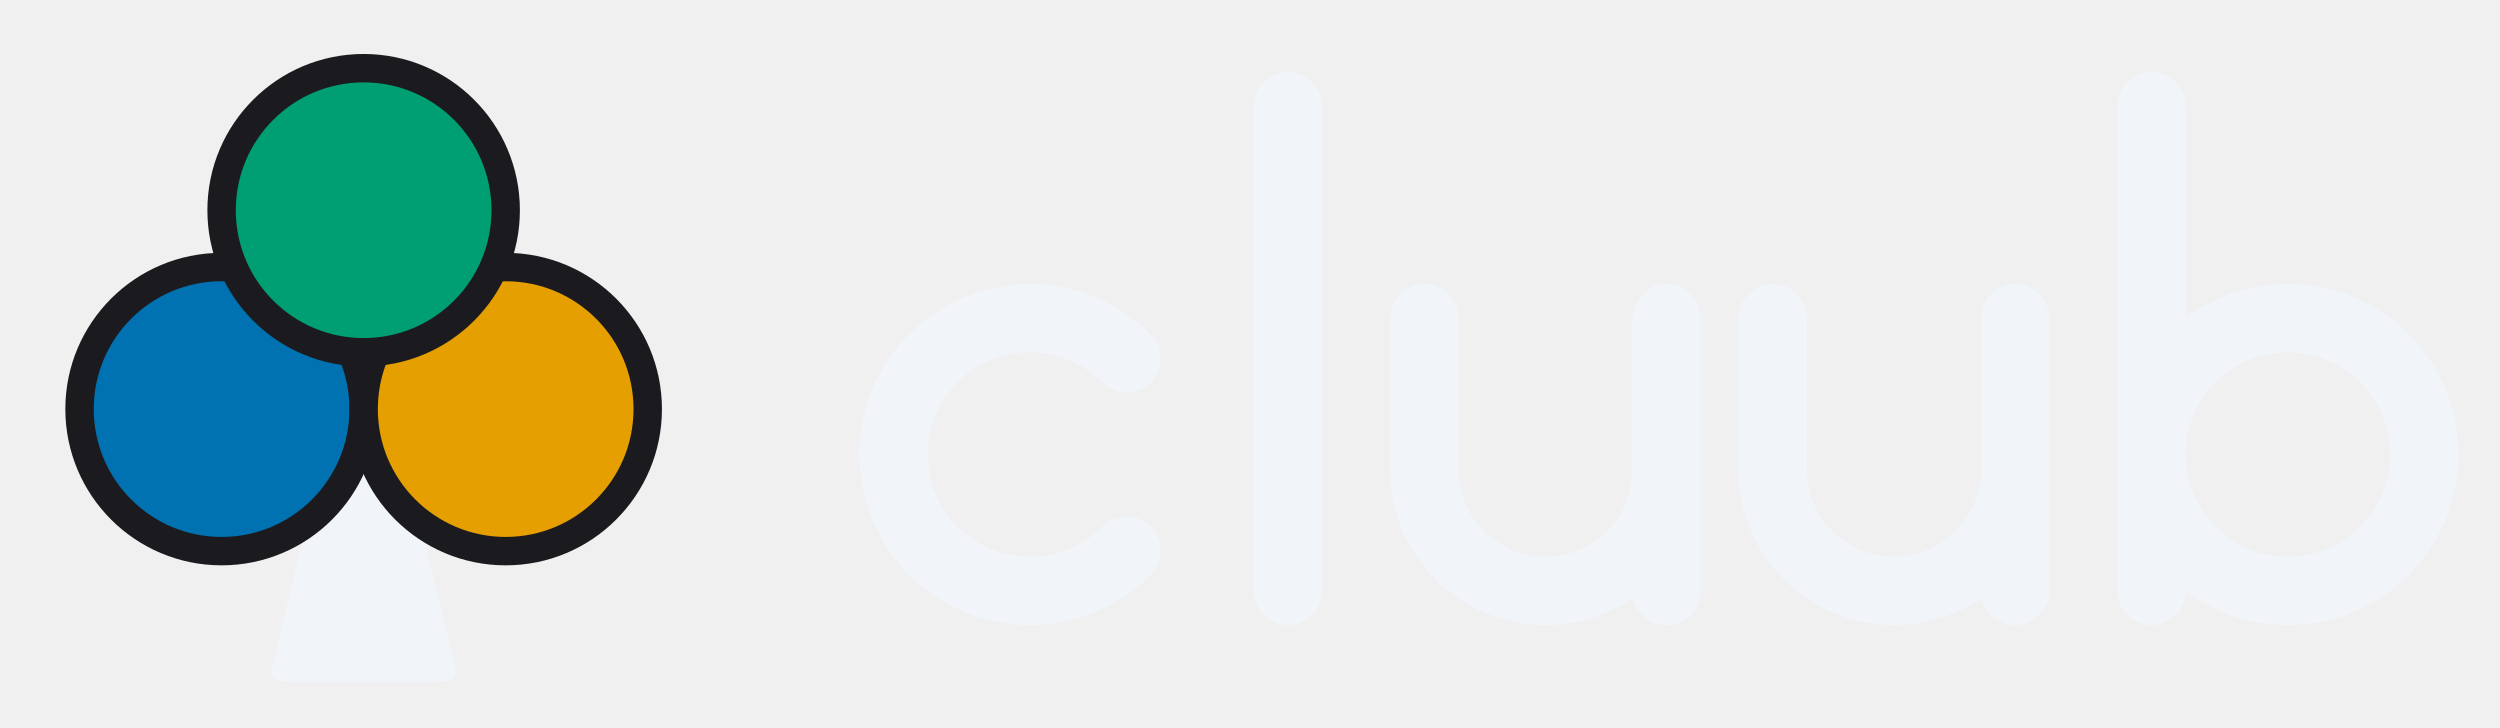
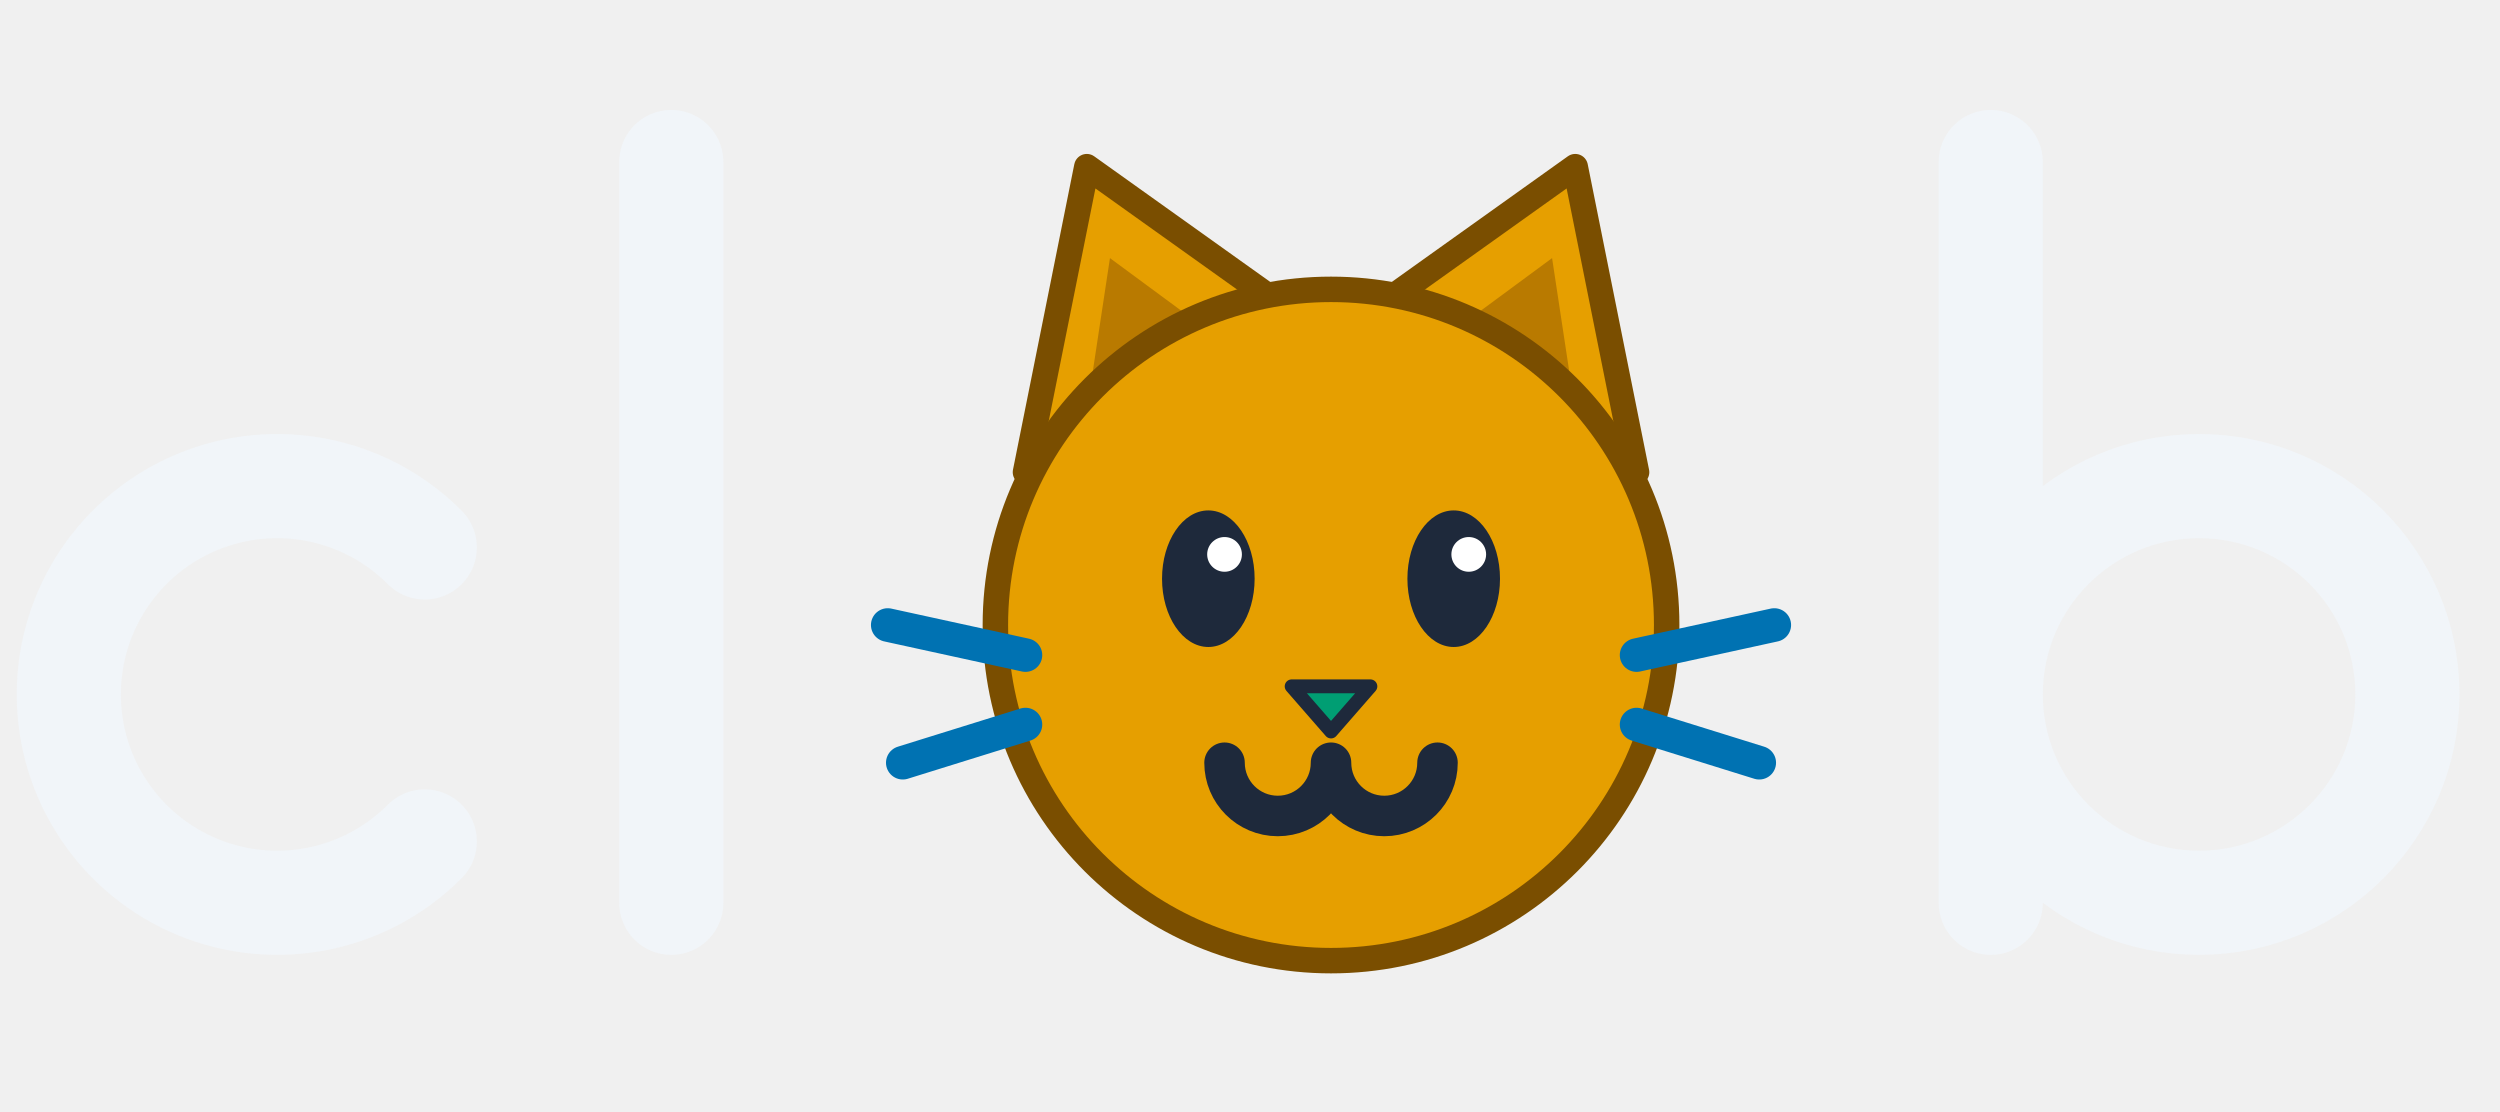
- <svg xmlns="http://www.w3.org/2000/svg" viewBox="0 0 330 96">
-   <g transform="scale(1.5)">
-     <path d="M28.5 40 L24 58.5 Q23.6 60 25.2 60 H38.8 Q40.4 60 40 58.5 L35.5 40 Z" fill="#F1F5F9" />
-     <circle cx="19.5" cy="36" r="12.5" fill="#0072B2" stroke="#1B1B1F" stroke-width="2.5" />
-     <circle cx="44.5" cy="36" r="12.5" fill="#E69F00" stroke="#1B1B1F" stroke-width="2.5" />
-     <circle cx="32" cy="18.5" r="12.5" fill="#009E73" stroke="#1B1B1F" stroke-width="2.5" />
+ <svg xmlns="http://www.w3.org/2000/svg" viewBox="0 0 216 96">
+   <g fill="none" stroke="#F1F5F9" stroke-width="9" stroke-linecap="round" stroke-linejoin="round">
+     <path d="M36.7 47.3 A18 18 0 1 0 36.7 72.7" />
+     <path d="M58 14 V78" />
+     <path d="M172 14 V78 M172 60 A18 18 0 1 0 208 60 A18 18 0 1 0 172 60" />
  </g>
-   <g transform="translate(112 0)">
-     <g fill="none" stroke="#F1F5F9" stroke-width="9" stroke-linecap="round" stroke-linejoin="round">
-       <path d="M36.7 47.3 A18 18 0 1 0 36.7 72.7" />
-       <path d="M58 14 V78" />
-       <path d="M76 42 V62 A16 16 0 0 0 108 62 V42 M108 42 V78" />
-       <path d="M122 42 V62 A16 16 0 0 0 154 62 V42 M154 42 V78" />
-       <path d="M172 14 V78 M172 60 A18 18 0 1 0 208 60 A18 18 0 1 0 172 60" />
-     </g>
+   <g>
+     <path d="M88.6 40.8 L93.9 14.4 L112.4 27.6 Z M141.4 40.8 L136.1 14.4 L117.6 27.6 Z" fill="#E69F00" stroke="#7A4E00" stroke-width="2.2" stroke-linejoin="round" />
+     <path d="M93.9 35.5 L95.9 22.3 L105.8 29.6 Z M136.1 35.5 L134.1 22.3 L124.2 29.6 Z" fill="#B97A00" />
+     <circle cx="115.0" cy="54.0" r="29.0" fill="#E69F00" stroke="#7A4E00" stroke-width="2.2" />
+     <path d="M88.6 56.6 L76.7 54.0 M88.6 62.6 L78.0 65.9 M141.4 56.6 L153.3 54.0 M141.4 62.6 L152.0 65.9" fill="none" stroke="#0072B2" stroke-width="2.9" stroke-linecap="round" />
+     <ellipse cx="104.4" cy="50.0" rx="4.0" ry="5.9" fill="#1E293B" />
+     <ellipse cx="125.6" cy="50.0" rx="4.0" ry="5.9" fill="#1E293B" />
+     <circle cx="105.8" cy="47.9" r="1.5" fill="#FFFFFF" />
+     <circle cx="126.9" cy="47.9" r="1.5" fill="#FFFFFF" />
+     <path d="M111.6 59.3 L118.4 59.3 L115.0 63.2 Z" fill="#009E73" stroke="#1E293B" stroke-width="1.2" stroke-linejoin="round" />
+     <path d="M105.8 65.9 A4.6 4.6 0 0 0 115.0 65.9 A4.6 4.6 0 0 0 124.2 65.9" fill="none" stroke="#1E293B" stroke-width="3.5" stroke-linecap="round" stroke-linejoin="round" />
  </g>
</svg>
